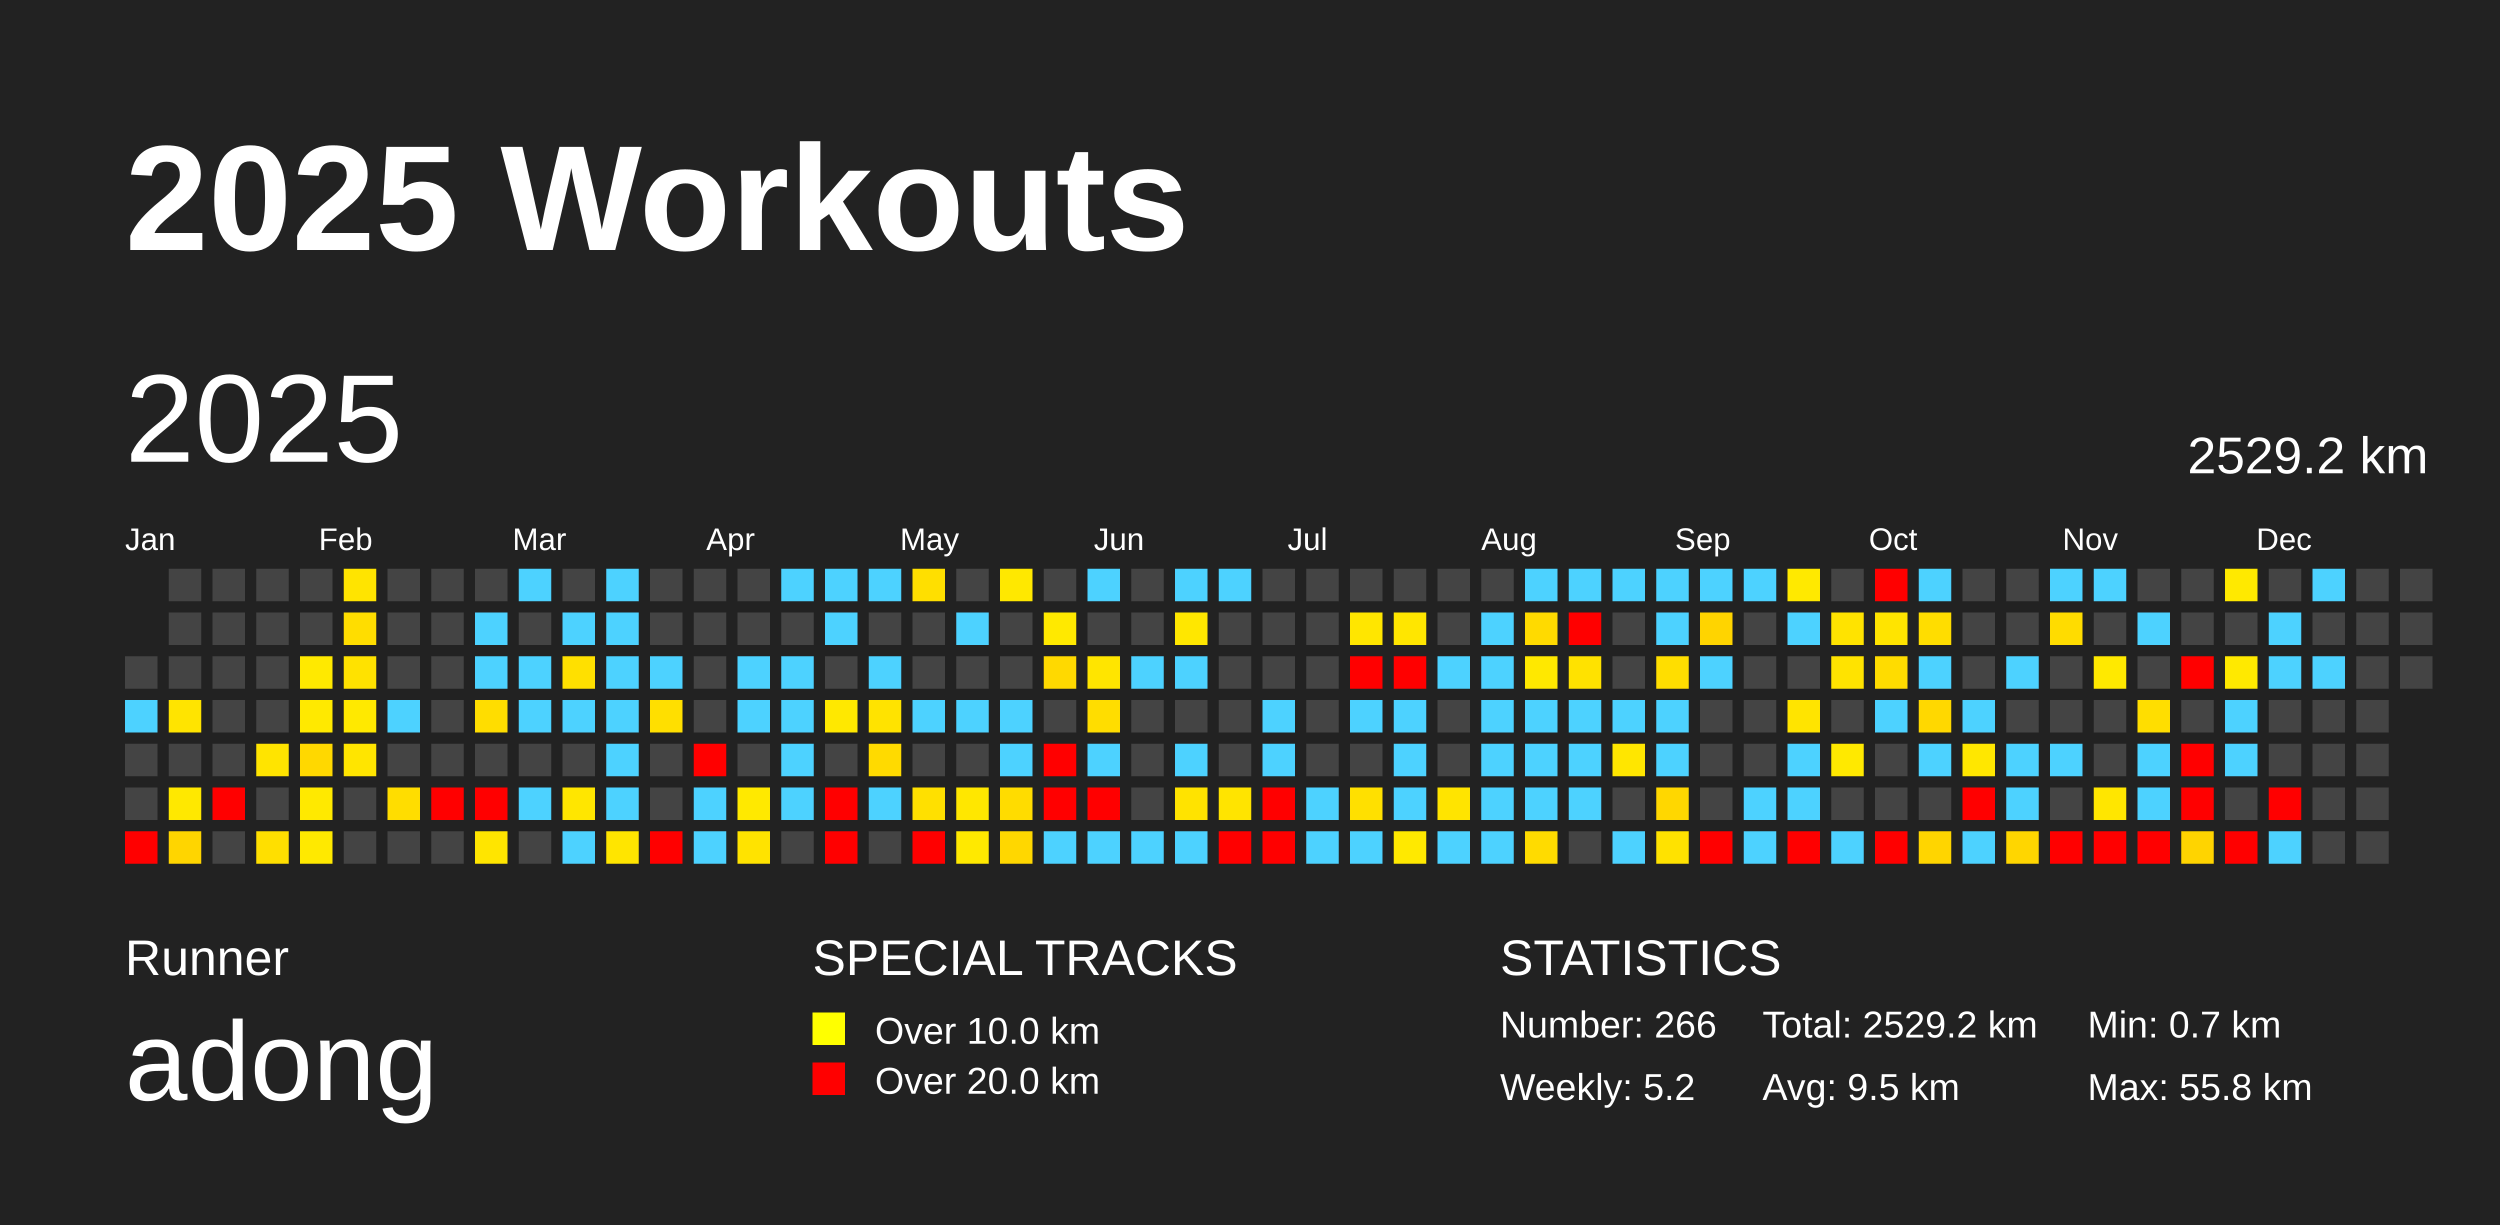
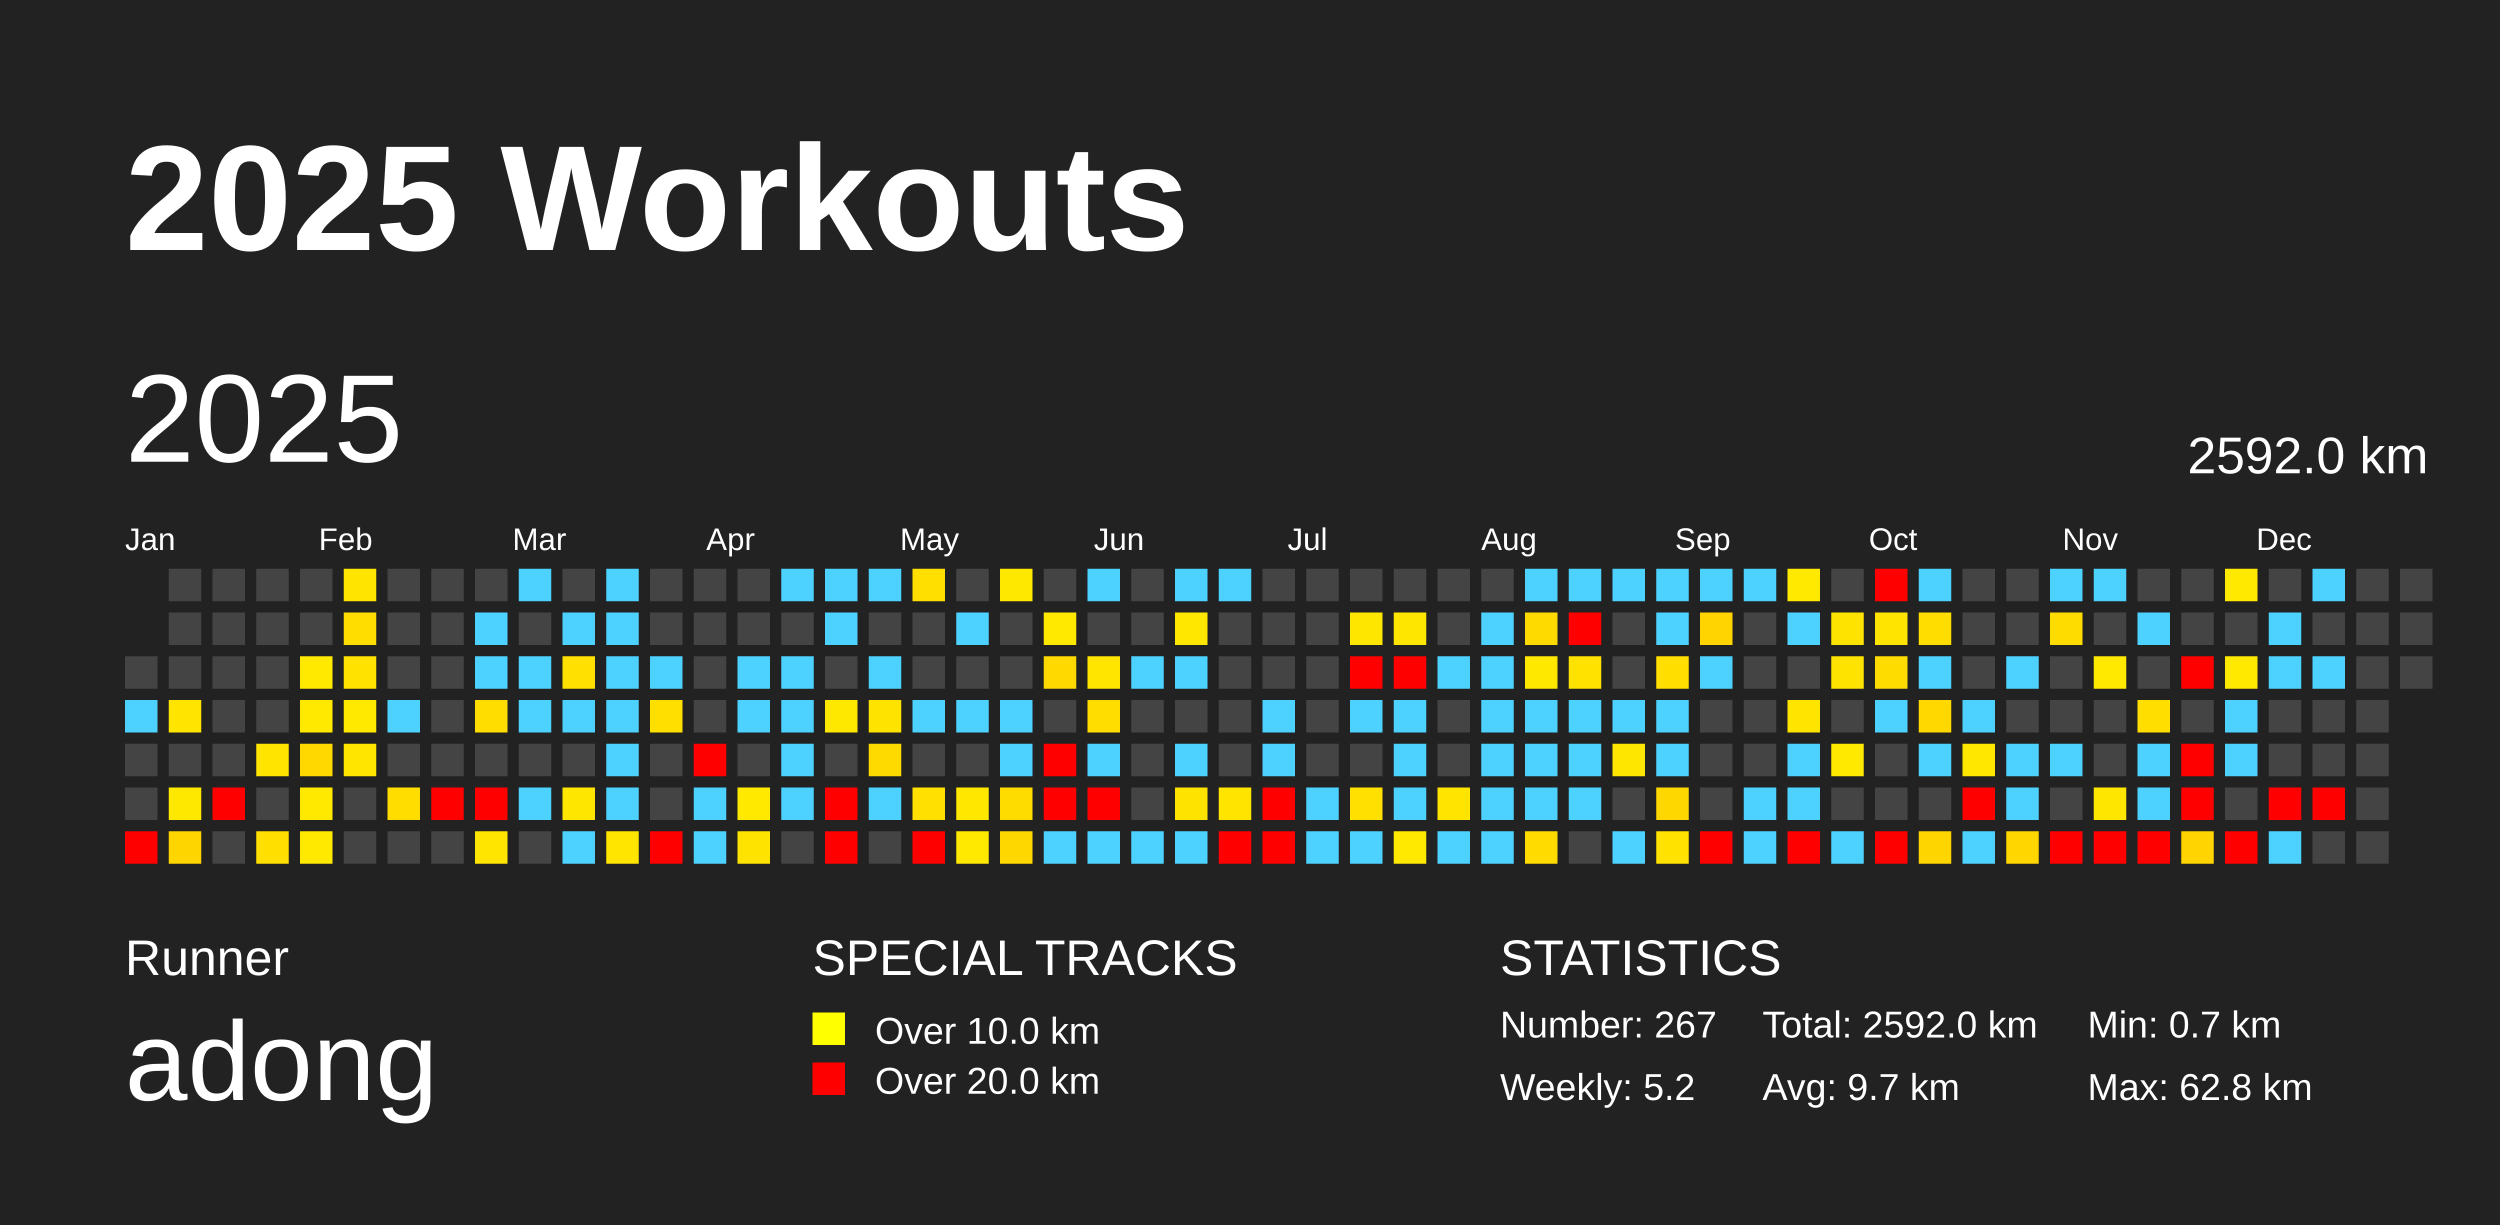
<svg xmlns="http://www.w3.org/2000/svg" baseProfile="full" height="98mm" version="1.1" viewBox="0,0,200,98" width="200mm">
  <defs />
  <rect fill="#222222" height="98" width="200" x="0" y="0" />
  <text fill="#FFFFFF" style="font-size:12px; font-family:Arial; font-weight:bold;" x="10" y="20">2025 Workouts</text>
  <text fill="#FFFFFF" style="font-size:4px; font-family:Arial" x="10" y="78">Runner</text>
  <text fill="#FFFFFF" style="font-size:9px; font-family:Arial" x="10" y="88">adong</text>
  <text fill="#FFFFFF" style="font-size:4px; font-family:Arial" x="65" y="78">SPECIAL TRACKS</text>
  <rect fill="yellow" height="2.6" width="2.6" x="65" y="81" />
  <text fill="#FFFFFF" style="font-size:3px; font-family:Arial" x="70" y="83.5">Over 10.0 km</text>
  <rect fill="red" height="2.6" width="2.6" x="65" y="85" />
  <text fill="#FFFFFF" style="font-size:3px; font-family:Arial" x="70" y="87.5">Over 20.0 km</text>
  <text fill="#FFFFFF" style="font-size:4px; font-family:Arial" x="120" y="78">STATISTICS</text>
-   <text fill="#FFFFFF" style="font-size:3px; font-family:Arial" x="120" y="83">Number: 266</text>
+   <text fill="#FFFFFF" style="font-size:3px; font-family:Arial" x="120" y="83">Number: 267</text>
  <text fill="#FFFFFF" style="font-size:3px; font-family:Arial" x="120" y="88">Weekly: 5.2</text>
-   <text fill="#FFFFFF" style="font-size:3px; font-family:Arial" x="141" y="83">Total: 2529.2 km</text>
-   <text fill="#FFFFFF" style="font-size:3px; font-family:Arial" x="141" y="88">Avg: 9.5 km</text>
+   <text fill="#FFFFFF" style="font-size:3px; font-family:Arial" x="141" y="83">Total: 2592.0 km</text>
+   <text fill="#FFFFFF" style="font-size:3px; font-family:Arial" x="141" y="88">Avg: 9.7 km</text>
  <text fill="#FFFFFF" style="font-size:3px; font-family:Arial" x="167" y="83">Min: 0.7 km</text>
-   <text fill="#FFFFFF" style="font-size:3px; font-family:Arial" x="167" y="88">Max: 55.8 km</text>
+   <text fill="#FFFFFF" style="font-size:3px; font-family:Arial" x="167" y="88">Max: 62.8 km</text>
  <text dominant-baseline="hanging" fill="#FFFFFF" style="font-size:10.0px; font-family:Arial;" x="10" y="30">2025</text>
-   <text dominant-baseline="hanging" fill="#FFFFFF" style="font-size:4.125px; font-family:Arial;" x="175" y="35">2529.2 km</text>
+   <text dominant-baseline="hanging" fill="#FFFFFF" style="font-size:4.125px; font-family:Arial;" x="175" y="35">2592.0 km</text>
  <text fill="#FFFFFF" style="font-size:2.5px; font-family:Arial" x="10.0" y="44">Jan</text>
  <text fill="#FFFFFF" style="font-size:2.5px; font-family:Arial" x="25.5" y="44">Feb</text>
  <text fill="#FFFFFF" style="font-size:2.5px; font-family:Arial" x="41.0" y="44">Mar</text>
  <text fill="#FFFFFF" style="font-size:2.5px; font-family:Arial" x="56.5" y="44">Apr</text>
  <text fill="#FFFFFF" style="font-size:2.5px; font-family:Arial" x="72.0" y="44">May</text>
  <text fill="#FFFFFF" style="font-size:2.5px; font-family:Arial" x="87.5" y="44">Jun</text>
  <text fill="#FFFFFF" style="font-size:2.5px; font-family:Arial" x="103.0" y="44">Jul</text>
  <text fill="#FFFFFF" style="font-size:2.5px; font-family:Arial" x="118.5" y="44">Aug</text>
  <text fill="#FFFFFF" style="font-size:2.5px; font-family:Arial" x="134.0" y="44">Sep</text>
  <text fill="#FFFFFF" style="font-size:2.5px; font-family:Arial" x="149.5" y="44">Oct</text>
  <text fill="#FFFFFF" style="font-size:2.5px; font-family:Arial" x="165.0" y="44">Nov</text>
  <text fill="#FFFFFF" style="font-size:2.5px; font-family:Arial" x="180.5" y="44">Dec</text>
  <rect fill="#444444" height="2.6" width="2.6" x="10.0" y="52.5" />
  <rect fill="#4dd2ff" height="2.6" width="2.6" x="10.0" y="56.0" />
  <rect fill="#444444" height="2.6" width="2.6" x="10.0" y="59.5" />
  <rect fill="#444444" height="2.6" width="2.6" x="10.0" y="63.0" />
  <rect fill="red" height="2.6" width="2.6" x="10.0" y="66.5" />
  <rect fill="#444444" height="2.6" width="2.6" x="13.5" y="45.5" />
  <rect fill="#444444" height="2.6" width="2.6" x="13.5" y="49.0" />
  <rect fill="#444444" height="2.6" width="2.6" x="13.5" y="52.5" />
  <rect fill="#ffe400" height="2.6" width="2.6" x="13.5" y="56.0" />
  <rect fill="#444444" height="2.6" width="2.6" x="13.5" y="59.5" />
  <rect fill="#ffe800" height="2.6" width="2.6" x="13.5" y="63.0" />
  <rect fill="#ffd500" height="2.6" width="2.6" x="13.5" y="66.5" />
  <rect fill="#444444" height="2.6" width="2.6" x="17.0" y="45.5" />
  <rect fill="#444444" height="2.6" width="2.6" x="17.0" y="49.0" />
  <rect fill="#444444" height="2.6" width="2.6" x="17.0" y="52.5" />
  <rect fill="#444444" height="2.6" width="2.6" x="17.0" y="56.0" />
  <rect fill="#444444" height="2.6" width="2.6" x="17.0" y="59.5" />
  <rect fill="red" height="2.6" width="2.6" x="17.0" y="63.0" />
  <rect fill="#444444" height="2.6" width="2.6" x="17.0" y="66.5" />
  <rect fill="#444444" height="2.6" width="2.6" x="20.5" y="45.5" />
  <rect fill="#444444" height="2.6" width="2.6" x="20.5" y="49.0" />
  <rect fill="#444444" height="2.6" width="2.6" x="20.5" y="52.5" />
  <rect fill="#444444" height="2.6" width="2.6" x="20.5" y="56.0" />
  <rect fill="#ffe400" height="2.6" width="2.6" x="20.5" y="59.5" />
  <rect fill="#444444" height="2.6" width="2.6" x="20.5" y="63.0" />
  <rect fill="#ffdf00" height="2.6" width="2.6" x="20.5" y="66.5" />
  <rect fill="#444444" height="2.6" width="2.6" x="24.0" y="45.5" />
  <rect fill="#444444" height="2.6" width="2.6" x="24.0" y="49.0" />
  <rect fill="#ffe900" height="2.6" width="2.6" x="24.0" y="52.5" />
  <rect fill="#ffe900" height="2.6" width="2.6" x="24.0" y="56.0" />
  <rect fill="#ffd800" height="2.6" width="2.6" x="24.0" y="59.5" />
  <rect fill="#ffe900" height="2.6" width="2.6" x="24.0" y="63.0" />
  <rect fill="#ffe900" height="2.6" width="2.6" x="24.0" y="66.5" />
  <rect fill="#ffe400" height="2.6" width="2.6" x="27.5" y="45.5" />
  <rect fill="#ffdd00" height="2.6" width="2.6" x="27.5" y="49.0" />
  <rect fill="#ffe200" height="2.6" width="2.6" x="27.5" y="52.5" />
  <rect fill="#ffe900" height="2.6" width="2.6" x="27.5" y="56.0" />
  <rect fill="#ffe500" height="2.6" width="2.6" x="27.5" y="59.5" />
  <rect fill="#444444" height="2.6" width="2.6" x="27.5" y="63.0" />
  <rect fill="#444444" height="2.6" width="2.6" x="27.5" y="66.5" />
  <rect fill="#444444" height="2.6" width="2.6" x="31.0" y="45.5" />
  <rect fill="#444444" height="2.6" width="2.6" x="31.0" y="49.0" />
  <rect fill="#444444" height="2.6" width="2.6" x="31.0" y="52.5" />
  <rect fill="#4dd2ff" height="2.6" width="2.6" x="31.0" y="56.0" />
  <rect fill="#444444" height="2.6" width="2.6" x="31.0" y="59.5" />
  <rect fill="#ffdd00" height="2.6" width="2.6" x="31.0" y="63.0" />
  <rect fill="#444444" height="2.6" width="2.6" x="31.0" y="66.5" />
  <rect fill="#444444" height="2.6" width="2.6" x="34.5" y="45.5" />
  <rect fill="#444444" height="2.6" width="2.6" x="34.5" y="49.0" />
  <rect fill="#444444" height="2.6" width="2.6" x="34.5" y="52.5" />
  <rect fill="#444444" height="2.6" width="2.6" x="34.5" y="56.0" />
  <rect fill="#444444" height="2.6" width="2.6" x="34.5" y="59.5" />
  <rect fill="red" height="2.6" width="2.6" x="34.5" y="63.0" />
  <rect fill="#444444" height="2.6" width="2.6" x="34.5" y="66.5" />
  <rect fill="#444444" height="2.6" width="2.6" x="38.0" y="45.5" />
  <rect fill="#4dd2ff" height="2.6" width="2.6" x="38.0" y="49.0" />
  <rect fill="#4dd2ff" height="2.6" width="2.6" x="38.0" y="52.5" />
  <rect fill="#ffdd00" height="2.6" width="2.6" x="38.0" y="56.0" />
  <rect fill="#444444" height="2.6" width="2.6" x="38.0" y="59.5" />
  <rect fill="red" height="2.6" width="2.6" x="38.0" y="63.0" />
  <rect fill="#ffe500" height="2.6" width="2.6" x="38.0" y="66.5" />
  <rect fill="#4dd2ff" height="2.6" width="2.6" x="41.5" y="45.5" />
  <rect fill="#444444" height="2.6" width="2.6" x="41.5" y="49.0" />
  <rect fill="#4dd2ff" height="2.6" width="2.6" x="41.5" y="52.5" />
  <rect fill="#4dd2ff" height="2.6" width="2.6" x="41.5" y="56.0" />
  <rect fill="#444444" height="2.6" width="2.6" x="41.5" y="59.5" />
  <rect fill="#4dd2ff" height="2.6" width="2.6" x="41.5" y="63.0" />
  <rect fill="#444444" height="2.6" width="2.6" x="41.5" y="66.5" />
  <rect fill="#444444" height="2.6" width="2.6" x="45.0" y="45.5" />
  <rect fill="#4dd2ff" height="2.6" width="2.6" x="45.0" y="49.0" />
  <rect fill="#ffe000" height="2.6" width="2.6" x="45.0" y="52.5" />
  <rect fill="#4dd2ff" height="2.6" width="2.6" x="45.0" y="56.0" />
  <rect fill="#444444" height="2.6" width="2.6" x="45.0" y="59.5" />
  <rect fill="#ffe600" height="2.6" width="2.6" x="45.0" y="63.0" />
  <rect fill="#4dd2ff" height="2.6" width="2.6" x="45.0" y="66.5" />
  <rect fill="#4dd2ff" height="2.6" width="2.6" x="48.5" y="45.5" />
  <rect fill="#4dd2ff" height="2.6" width="2.6" x="48.5" y="49.0" />
  <rect fill="#4dd2ff" height="2.6" width="2.6" x="48.5" y="52.5" />
  <rect fill="#4dd2ff" height="2.6" width="2.6" x="48.5" y="56.0" />
  <rect fill="#4dd2ff" height="2.6" width="2.6" x="48.5" y="59.5" />
  <rect fill="#4dd2ff" height="2.6" width="2.6" x="48.5" y="63.0" />
  <rect fill="#ffe500" height="2.6" width="2.6" x="48.5" y="66.5" />
  <rect fill="#444444" height="2.6" width="2.6" x="52.0" y="45.5" />
  <rect fill="#444444" height="2.6" width="2.6" x="52.0" y="49.0" />
  <rect fill="#4dd2ff" height="2.6" width="2.6" x="52.0" y="52.5" />
  <rect fill="#ffdf00" height="2.6" width="2.6" x="52.0" y="56.0" />
  <rect fill="#444444" height="2.6" width="2.6" x="52.0" y="59.5" />
  <rect fill="#444444" height="2.6" width="2.6" x="52.0" y="63.0" />
  <rect fill="red" height="2.6" width="2.6" x="52.0" y="66.5" />
  <rect fill="#444444" height="2.6" width="2.6" x="55.5" y="45.5" />
  <rect fill="#444444" height="2.6" width="2.6" x="55.5" y="49.0" />
  <rect fill="#444444" height="2.6" width="2.6" x="55.5" y="52.5" />
  <rect fill="#444444" height="2.6" width="2.6" x="55.5" y="56.0" />
  <rect fill="red" height="2.6" width="2.6" x="55.5" y="59.5" />
  <rect fill="#4dd2ff" height="2.6" width="2.6" x="55.5" y="63.0" />
  <rect fill="#4dd2ff" height="2.6" width="2.6" x="55.5" y="66.5" />
  <rect fill="#444444" height="2.6" width="2.6" x="59.0" y="45.5" />
  <rect fill="#444444" height="2.6" width="2.6" x="59.0" y="49.0" />
  <rect fill="#4dd2ff" height="2.6" width="2.6" x="59.0" y="52.5" />
  <rect fill="#4dd2ff" height="2.6" width="2.6" x="59.0" y="56.0" />
  <rect fill="#444444" height="2.6" width="2.6" x="59.0" y="59.5" />
  <rect fill="#ffe900" height="2.6" width="2.6" x="59.0" y="63.0" />
  <rect fill="#ffe300" height="2.6" width="2.6" x="59.0" y="66.5" />
  <rect fill="#4dd2ff" height="2.6" width="2.6" x="62.5" y="45.5" />
  <rect fill="#444444" height="2.6" width="2.6" x="62.5" y="49.0" />
  <rect fill="#4dd2ff" height="2.6" width="2.6" x="62.5" y="52.5" />
  <rect fill="#4dd2ff" height="2.6" width="2.6" x="62.5" y="56.0" />
  <rect fill="#4dd2ff" height="2.6" width="2.6" x="62.5" y="59.5" />
  <rect fill="#4dd2ff" height="2.6" width="2.6" x="62.5" y="63.0" />
  <rect fill="#444444" height="2.6" width="2.6" x="62.5" y="66.5" />
  <rect fill="#4dd2ff" height="2.6" width="2.6" x="66.0" y="45.5" />
  <rect fill="#4dd2ff" height="2.6" width="2.6" x="66.0" y="49.0" />
  <rect fill="#444444" height="2.6" width="2.6" x="66.0" y="52.5" />
  <rect fill="#ffe800" height="2.6" width="2.6" x="66.0" y="56.0" />
  <rect fill="#444444" height="2.6" width="2.6" x="66.0" y="59.5" />
  <rect fill="red" height="2.6" width="2.6" x="66.0" y="63.0" />
  <rect fill="red" height="2.6" width="2.6" x="66.0" y="66.5" />
  <rect fill="#4dd2ff" height="2.6" width="2.6" x="69.5" y="45.5" />
  <rect fill="#444444" height="2.6" width="2.6" x="69.5" y="49.0" />
  <rect fill="#4dd2ff" height="2.6" width="2.6" x="69.5" y="52.5" />
  <rect fill="#ffe300" height="2.6" width="2.6" x="69.5" y="56.0" />
  <rect fill="#ffda00" height="2.6" width="2.6" x="69.5" y="59.5" />
  <rect fill="#4dd2ff" height="2.6" width="2.6" x="69.5" y="63.0" />
  <rect fill="#444444" height="2.6" width="2.6" x="69.5" y="66.5" />
  <rect fill="#ffdf00" height="2.6" width="2.6" x="73.0" y="45.5" />
  <rect fill="#444444" height="2.6" width="2.6" x="73.0" y="49.0" />
  <rect fill="#444444" height="2.6" width="2.6" x="73.0" y="52.5" />
  <rect fill="#4dd2ff" height="2.6" width="2.6" x="73.0" y="56.0" />
  <rect fill="#444444" height="2.6" width="2.6" x="73.0" y="59.5" />
  <rect fill="#ffe000" height="2.6" width="2.6" x="73.0" y="63.0" />
  <rect fill="red" height="2.6" width="2.6" x="73.0" y="66.5" />
  <rect fill="#444444" height="2.6" width="2.6" x="76.5" y="45.5" />
  <rect fill="#4dd2ff" height="2.6" width="2.6" x="76.5" y="49.0" />
  <rect fill="#444444" height="2.6" width="2.6" x="76.5" y="52.5" />
  <rect fill="#4dd2ff" height="2.6" width="2.6" x="76.5" y="56.0" />
  <rect fill="#444444" height="2.6" width="2.6" x="76.5" y="59.5" />
  <rect fill="#ffe700" height="2.6" width="2.6" x="76.5" y="63.0" />
  <rect fill="#ffe900" height="2.6" width="2.6" x="76.5" y="66.5" />
  <rect fill="#ffe800" height="2.6" width="2.6" x="80.0" y="45.5" />
  <rect fill="#444444" height="2.6" width="2.6" x="80.0" y="49.0" />
  <rect fill="#444444" height="2.6" width="2.6" x="80.0" y="52.5" />
  <rect fill="#4dd2ff" height="2.6" width="2.6" x="80.0" y="56.0" />
  <rect fill="#4dd2ff" height="2.6" width="2.6" x="80.0" y="59.5" />
  <rect fill="#ffdc00" height="2.6" width="2.6" x="80.0" y="63.0" />
  <rect fill="#ffd700" height="2.6" width="2.6" x="80.0" y="66.5" />
  <rect fill="#444444" height="2.6" width="2.6" x="83.5" y="45.5" />
  <rect fill="#ffe900" height="2.6" width="2.6" x="83.5" y="49.0" />
  <rect fill="#ffd900" height="2.6" width="2.6" x="83.5" y="52.5" />
  <rect fill="#444444" height="2.6" width="2.6" x="83.5" y="56.0" />
  <rect fill="red" height="2.6" width="2.6" x="83.5" y="59.5" />
  <rect fill="red" height="2.6" width="2.6" x="83.5" y="63.0" />
  <rect fill="#4dd2ff" height="2.6" width="2.6" x="83.5" y="66.5" />
  <rect fill="#4dd2ff" height="2.6" width="2.6" x="87.0" y="45.5" />
  <rect fill="#444444" height="2.6" width="2.6" x="87.0" y="49.0" />
  <rect fill="#ffe500" height="2.6" width="2.6" x="87.0" y="52.5" />
  <rect fill="#ffdd00" height="2.6" width="2.6" x="87.0" y="56.0" />
  <rect fill="#4dd2ff" height="2.6" width="2.6" x="87.0" y="59.5" />
  <rect fill="red" height="2.6" width="2.6" x="87.0" y="63.0" />
  <rect fill="#4dd2ff" height="2.6" width="2.6" x="87.0" y="66.5" />
  <rect fill="#444444" height="2.6" width="2.6" x="90.5" y="45.5" />
  <rect fill="#444444" height="2.6" width="2.6" x="90.5" y="49.0" />
  <rect fill="#4dd2ff" height="2.6" width="2.6" x="90.5" y="52.5" />
  <rect fill="#444444" height="2.6" width="2.6" x="90.5" y="56.0" />
  <rect fill="#444444" height="2.6" width="2.6" x="90.5" y="59.5" />
  <rect fill="#444444" height="2.6" width="2.6" x="90.5" y="63.0" />
  <rect fill="#4dd2ff" height="2.6" width="2.6" x="90.5" y="66.5" />
  <rect fill="#4dd2ff" height="2.6" width="2.6" x="94.0" y="45.5" />
  <rect fill="#ffe700" height="2.6" width="2.6" x="94.0" y="49.0" />
  <rect fill="#4dd2ff" height="2.6" width="2.6" x="94.0" y="52.5" />
  <rect fill="#444444" height="2.6" width="2.6" x="94.0" y="56.0" />
  <rect fill="#4dd2ff" height="2.6" width="2.6" x="94.0" y="59.5" />
  <rect fill="#ffe300" height="2.6" width="2.6" x="94.0" y="63.0" />
  <rect fill="#4dd2ff" height="2.6" width="2.6" x="94.0" y="66.5" />
  <rect fill="#4dd2ff" height="2.6" width="2.6" x="97.5" y="45.5" />
  <rect fill="#444444" height="2.6" width="2.6" x="97.5" y="49.0" />
  <rect fill="#444444" height="2.6" width="2.6" x="97.5" y="52.5" />
  <rect fill="#444444" height="2.6" width="2.6" x="97.5" y="56.0" />
  <rect fill="#444444" height="2.6" width="2.6" x="97.5" y="59.5" />
  <rect fill="#ffe400" height="2.6" width="2.6" x="97.5" y="63.0" />
  <rect fill="red" height="2.6" width="2.6" x="97.5" y="66.5" />
  <rect fill="#444444" height="2.6" width="2.6" x="101.0" y="45.5" />
  <rect fill="#444444" height="2.6" width="2.6" x="101.0" y="49.0" />
  <rect fill="#444444" height="2.6" width="2.6" x="101.0" y="52.5" />
  <rect fill="#4dd2ff" height="2.6" width="2.6" x="101.0" y="56.0" />
  <rect fill="#4dd2ff" height="2.6" width="2.6" x="101.0" y="59.5" />
  <rect fill="red" height="2.6" width="2.6" x="101.0" y="63.0" />
  <rect fill="red" height="2.6" width="2.6" x="101.0" y="66.5" />
  <rect fill="#444444" height="2.6" width="2.6" x="104.5" y="45.5" />
  <rect fill="#444444" height="2.6" width="2.6" x="104.5" y="49.0" />
  <rect fill="#444444" height="2.6" width="2.6" x="104.5" y="52.5" />
  <rect fill="#444444" height="2.6" width="2.6" x="104.5" y="56.0" />
  <rect fill="#444444" height="2.6" width="2.6" x="104.5" y="59.5" />
  <rect fill="#4dd2ff" height="2.6" width="2.6" x="104.5" y="63.0" />
  <rect fill="#4dd2ff" height="2.6" width="2.6" x="104.5" y="66.5" />
  <rect fill="#444444" height="2.6" width="2.6" x="108.0" y="45.5" />
  <rect fill="#ffe600" height="2.6" width="2.6" x="108.0" y="49.0" />
  <rect fill="red" height="2.6" width="2.6" x="108.0" y="52.5" />
  <rect fill="#4dd2ff" height="2.6" width="2.6" x="108.0" y="56.0" />
  <rect fill="#444444" height="2.6" width="2.6" x="108.0" y="59.5" />
  <rect fill="#ffe000" height="2.6" width="2.6" x="108.0" y="63.0" />
  <rect fill="#4dd2ff" height="2.6" width="2.6" x="108.0" y="66.5" />
  <rect fill="#444444" height="2.6" width="2.6" x="111.5" y="45.5" />
  <rect fill="#ffe600" height="2.6" width="2.6" x="111.5" y="49.0" />
  <rect fill="red" height="2.6" width="2.6" x="111.5" y="52.5" />
  <rect fill="#4dd2ff" height="2.6" width="2.6" x="111.5" y="56.0" />
  <rect fill="#4dd2ff" height="2.6" width="2.6" x="111.5" y="59.5" />
  <rect fill="#4dd2ff" height="2.6" width="2.6" x="111.5" y="63.0" />
  <rect fill="#ffe900" height="2.6" width="2.6" x="111.5" y="66.5" />
  <rect fill="#444444" height="2.6" width="2.6" x="115.0" y="45.5" />
  <rect fill="#444444" height="2.6" width="2.6" x="115.0" y="49.0" />
  <rect fill="#4dd2ff" height="2.6" width="2.6" x="115.0" y="52.5" />
  <rect fill="#444444" height="2.6" width="2.6" x="115.0" y="56.0" />
  <rect fill="#444444" height="2.6" width="2.6" x="115.0" y="59.5" />
  <rect fill="#ffe400" height="2.6" width="2.6" x="115.0" y="63.0" />
  <rect fill="#4dd2ff" height="2.6" width="2.6" x="115.0" y="66.5" />
  <rect fill="#444444" height="2.6" width="2.6" x="118.5" y="45.5" />
  <rect fill="#4dd2ff" height="2.6" width="2.6" x="118.5" y="49.0" />
  <rect fill="#4dd2ff" height="2.6" width="2.6" x="118.5" y="52.5" />
  <rect fill="#4dd2ff" height="2.6" width="2.6" x="118.5" y="56.0" />
  <rect fill="#4dd2ff" height="2.6" width="2.6" x="118.5" y="59.5" />
  <rect fill="#4dd2ff" height="2.6" width="2.6" x="118.5" y="63.0" />
  <rect fill="#4dd2ff" height="2.6" width="2.6" x="118.5" y="66.5" />
  <rect fill="#4dd2ff" height="2.6" width="2.6" x="122.0" y="45.5" />
  <rect fill="#ffda00" height="2.6" width="2.6" x="122.0" y="49.0" />
  <rect fill="#ffe800" height="2.6" width="2.6" x="122.0" y="52.5" />
  <rect fill="#4dd2ff" height="2.6" width="2.6" x="122.0" y="56.0" />
  <rect fill="#4dd2ff" height="2.6" width="2.6" x="122.0" y="59.5" />
  <rect fill="#4dd2ff" height="2.6" width="2.6" x="122.0" y="63.0" />
  <rect fill="#ffdb00" height="2.6" width="2.6" x="122.0" y="66.5" />
  <rect fill="#4dd2ff" height="2.6" width="2.6" x="125.5" y="45.5" />
  <rect fill="red" height="2.6" width="2.6" x="125.5" y="49.0" />
  <rect fill="#ffe200" height="2.6" width="2.6" x="125.5" y="52.5" />
  <rect fill="#4dd2ff" height="2.6" width="2.6" x="125.5" y="56.0" />
  <rect fill="#4dd2ff" height="2.6" width="2.6" x="125.5" y="59.5" />
  <rect fill="#4dd2ff" height="2.6" width="2.6" x="125.5" y="63.0" />
  <rect fill="#444444" height="2.6" width="2.6" x="125.5" y="66.5" />
  <rect fill="#4dd2ff" height="2.6" width="2.6" x="129.0" y="45.5" />
  <rect fill="#444444" height="2.6" width="2.6" x="129.0" y="49.0" />
  <rect fill="#444444" height="2.6" width="2.6" x="129.0" y="52.5" />
  <rect fill="#4dd2ff" height="2.6" width="2.6" x="129.0" y="56.0" />
  <rect fill="#ffe600" height="2.6" width="2.6" x="129.0" y="59.5" />
  <rect fill="#444444" height="2.6" width="2.6" x="129.0" y="63.0" />
  <rect fill="#4dd2ff" height="2.6" width="2.6" x="129.0" y="66.5" />
  <rect fill="#4dd2ff" height="2.6" width="2.6" x="132.5" y="45.5" />
  <rect fill="#4dd2ff" height="2.6" width="2.6" x="132.5" y="49.0" />
  <rect fill="#ffde00" height="2.6" width="2.6" x="132.5" y="52.5" />
  <rect fill="#4dd2ff" height="2.6" width="2.6" x="132.5" y="56.0" />
  <rect fill="#4dd2ff" height="2.6" width="2.6" x="132.5" y="59.5" />
  <rect fill="#ffd700" height="2.6" width="2.6" x="132.5" y="63.0" />
  <rect fill="#ffe200" height="2.6" width="2.6" x="132.5" y="66.5" />
  <rect fill="#4dd2ff" height="2.6" width="2.6" x="136.0" y="45.5" />
  <rect fill="#ffd400" height="2.6" width="2.6" x="136.0" y="49.0" />
  <rect fill="#4dd2ff" height="2.6" width="2.6" x="136.0" y="52.5" />
  <rect fill="#444444" height="2.6" width="2.6" x="136.0" y="56.0" />
  <rect fill="#444444" height="2.6" width="2.6" x="136.0" y="59.5" />
  <rect fill="#444444" height="2.6" width="2.6" x="136.0" y="63.0" />
  <rect fill="red" height="2.6" width="2.6" x="136.0" y="66.5" />
  <rect fill="#4dd2ff" height="2.6" width="2.6" x="139.5" y="45.5" />
  <rect fill="#444444" height="2.6" width="2.6" x="139.5" y="49.0" />
  <rect fill="#444444" height="2.6" width="2.6" x="139.5" y="52.5" />
  <rect fill="#444444" height="2.6" width="2.6" x="139.5" y="56.0" />
  <rect fill="#444444" height="2.6" width="2.6" x="139.5" y="59.5" />
  <rect fill="#4dd2ff" height="2.6" width="2.6" x="139.5" y="63.0" />
  <rect fill="#4dd2ff" height="2.6" width="2.6" x="139.5" y="66.5" />
  <rect fill="#ffe900" height="2.6" width="2.6" x="143.0" y="45.5" />
  <rect fill="#4dd2ff" height="2.6" width="2.6" x="143.0" y="49.0" />
  <rect fill="#444444" height="2.6" width="2.6" x="143.0" y="52.5" />
  <rect fill="#ffe400" height="2.6" width="2.6" x="143.0" y="56.0" />
  <rect fill="#4dd2ff" height="2.6" width="2.6" x="143.0" y="59.5" />
  <rect fill="#4dd2ff" height="2.6" width="2.6" x="143.0" y="63.0" />
  <rect fill="red" height="2.6" width="2.6" x="143.0" y="66.5" />
  <rect fill="#444444" height="2.6" width="2.6" x="146.5" y="45.5" />
  <rect fill="#ffe300" height="2.6" width="2.6" x="146.5" y="49.0" />
  <rect fill="#ffe300" height="2.6" width="2.6" x="146.5" y="52.5" />
  <rect fill="#444444" height="2.6" width="2.6" x="146.5" y="56.0" />
  <rect fill="#ffe900" height="2.6" width="2.6" x="146.5" y="59.5" />
  <rect fill="#444444" height="2.6" width="2.6" x="146.5" y="63.0" />
  <rect fill="#4dd2ff" height="2.6" width="2.6" x="146.5" y="66.5" />
  <rect fill="red" height="2.6" width="2.6" x="150.0" y="45.5" />
  <rect fill="#ffe400" height="2.6" width="2.6" x="150.0" y="49.0" />
  <rect fill="#ffdc00" height="2.6" width="2.6" x="150.0" y="52.5" />
  <rect fill="#4dd2ff" height="2.6" width="2.6" x="150.0" y="56.0" />
  <rect fill="#444444" height="2.6" width="2.6" x="150.0" y="59.5" />
  <rect fill="#444444" height="2.6" width="2.6" x="150.0" y="63.0" />
  <rect fill="red" height="2.6" width="2.6" x="150.0" y="66.5" />
  <rect fill="#4dd2ff" height="2.6" width="2.6" x="153.5" y="45.5" />
  <rect fill="#ffdd00" height="2.6" width="2.6" x="153.5" y="49.0" />
  <rect fill="#4dd2ff" height="2.6" width="2.6" x="153.5" y="52.5" />
  <rect fill="#ffd800" height="2.6" width="2.6" x="153.5" y="56.0" />
  <rect fill="#4dd2ff" height="2.6" width="2.6" x="153.5" y="59.5" />
  <rect fill="#444444" height="2.6" width="2.6" x="153.5" y="63.0" />
  <rect fill="#ffd500" height="2.6" width="2.6" x="153.5" y="66.5" />
  <rect fill="#444444" height="2.6" width="2.6" x="157.0" y="45.5" />
  <rect fill="#444444" height="2.6" width="2.6" x="157.0" y="49.0" />
  <rect fill="#444444" height="2.6" width="2.6" x="157.0" y="52.5" />
  <rect fill="#4dd2ff" height="2.6" width="2.6" x="157.0" y="56.0" />
  <rect fill="#ffe700" height="2.6" width="2.6" x="157.0" y="59.5" />
  <rect fill="red" height="2.6" width="2.6" x="157.0" y="63.0" />
  <rect fill="#4dd2ff" height="2.6" width="2.6" x="157.0" y="66.5" />
  <rect fill="#444444" height="2.6" width="2.6" x="160.5" y="45.5" />
  <rect fill="#444444" height="2.6" width="2.6" x="160.5" y="49.0" />
  <rect fill="#4dd2ff" height="2.6" width="2.6" x="160.5" y="52.5" />
  <rect fill="#444444" height="2.6" width="2.6" x="160.5" y="56.0" />
  <rect fill="#4dd2ff" height="2.6" width="2.6" x="160.5" y="59.5" />
  <rect fill="#4dd2ff" height="2.6" width="2.6" x="160.5" y="63.0" />
  <rect fill="#ffd600" height="2.6" width="2.6" x="160.5" y="66.5" />
  <rect fill="#4dd2ff" height="2.6" width="2.6" x="164.0" y="45.5" />
  <rect fill="#ffdc00" height="2.6" width="2.6" x="164.0" y="49.0" />
  <rect fill="#444444" height="2.6" width="2.6" x="164.0" y="52.5" />
  <rect fill="#444444" height="2.6" width="2.6" x="164.0" y="56.0" />
  <rect fill="#4dd2ff" height="2.6" width="2.6" x="164.0" y="59.5" />
  <rect fill="#444444" height="2.6" width="2.6" x="164.0" y="63.0" />
  <rect fill="red" height="2.6" width="2.6" x="164.0" y="66.5" />
  <rect fill="#4dd2ff" height="2.6" width="2.6" x="167.5" y="45.5" />
  <rect fill="#444444" height="2.6" width="2.6" x="167.5" y="49.0" />
  <rect fill="#ffe900" height="2.6" width="2.6" x="167.5" y="52.5" />
  <rect fill="#444444" height="2.6" width="2.6" x="167.5" y="56.0" />
  <rect fill="#444444" height="2.6" width="2.6" x="167.5" y="59.5" />
  <rect fill="#ffe600" height="2.6" width="2.6" x="167.5" y="63.0" />
  <rect fill="red" height="2.6" width="2.6" x="167.5" y="66.5" />
  <rect fill="#444444" height="2.6" width="2.6" x="171.0" y="45.5" />
  <rect fill="#4dd2ff" height="2.6" width="2.6" x="171.0" y="49.0" />
  <rect fill="#444444" height="2.6" width="2.6" x="171.0" y="52.5" />
  <rect fill="#ffde00" height="2.6" width="2.6" x="171.0" y="56.0" />
  <rect fill="#4dd2ff" height="2.6" width="2.6" x="171.0" y="59.5" />
  <rect fill="#4dd2ff" height="2.6" width="2.6" x="171.0" y="63.0" />
  <rect fill="red" height="2.6" width="2.6" x="171.0" y="66.5" />
  <rect fill="#444444" height="2.6" width="2.6" x="174.5" y="45.5" />
  <rect fill="#444444" height="2.6" width="2.6" x="174.5" y="49.0" />
  <rect fill="red" height="2.6" width="2.6" x="174.5" y="52.5" />
  <rect fill="#444444" height="2.6" width="2.6" x="174.5" y="56.0" />
  <rect fill="red" height="2.6" width="2.6" x="174.5" y="59.5" />
  <rect fill="red" height="2.6" width="2.6" x="174.5" y="63.0" />
  <rect fill="#ffd400" height="2.6" width="2.6" x="174.5" y="66.5" />
  <rect fill="#ffe900" height="2.6" width="2.6" x="178.0" y="45.5" />
  <rect fill="#444444" height="2.6" width="2.6" x="178.0" y="49.0" />
  <rect fill="#ffe900" height="2.6" width="2.6" x="178.0" y="52.5" />
  <rect fill="#4dd2ff" height="2.6" width="2.6" x="178.0" y="56.0" />
  <rect fill="#4dd2ff" height="2.6" width="2.6" x="178.0" y="59.5" />
  <rect fill="#444444" height="2.6" width="2.6" x="178.0" y="63.0" />
  <rect fill="red" height="2.6" width="2.6" x="178.0" y="66.5" />
  <rect fill="#444444" height="2.6" width="2.6" x="181.5" y="45.5" />
  <rect fill="#4dd2ff" height="2.6" width="2.6" x="181.5" y="49.0" />
  <rect fill="#4dd2ff" height="2.6" width="2.6" x="181.5" y="52.5" />
  <rect fill="#444444" height="2.6" width="2.6" x="181.5" y="56.0" />
  <rect fill="#444444" height="2.6" width="2.6" x="181.5" y="59.5" />
  <rect fill="red" height="2.6" width="2.6" x="181.5" y="63.0" />
  <rect fill="#4dd2ff" height="2.6" width="2.6" x="181.5" y="66.5" />
  <rect fill="#4dd2ff" height="2.6" width="2.6" x="185.0" y="45.5" />
  <rect fill="#444444" height="2.6" width="2.6" x="185.0" y="49.0" />
  <rect fill="#4dd2ff" height="2.6" width="2.6" x="185.0" y="52.5" />
  <rect fill="#444444" height="2.6" width="2.6" x="185.0" y="56.0" />
  <rect fill="#444444" height="2.6" width="2.6" x="185.0" y="59.5" />
-   <rect fill="#444444" height="2.6" width="2.6" x="185.0" y="63.0" />
+   <rect fill="red" height="2.6" width="2.6" x="185.0" y="63.0" />
  <rect fill="#444444" height="2.6" width="2.6" x="185.0" y="66.5" />
  <rect fill="#444444" height="2.6" width="2.6" x="188.5" y="45.5" />
  <rect fill="#444444" height="2.6" width="2.6" x="188.5" y="49.0" />
  <rect fill="#444444" height="2.6" width="2.6" x="188.5" y="52.5" />
  <rect fill="#444444" height="2.6" width="2.6" x="188.5" y="56.0" />
  <rect fill="#444444" height="2.6" width="2.6" x="188.5" y="59.5" />
  <rect fill="#444444" height="2.6" width="2.6" x="188.5" y="63.0" />
  <rect fill="#444444" height="2.6" width="2.6" x="188.5" y="66.5" />
  <rect fill="#444444" height="2.6" width="2.6" x="192.0" y="45.5" />
  <rect fill="#444444" height="2.6" width="2.6" x="192.0" y="49.0" />
  <rect fill="#444444" height="2.6" width="2.6" x="192.0" y="52.5" />
</svg>
